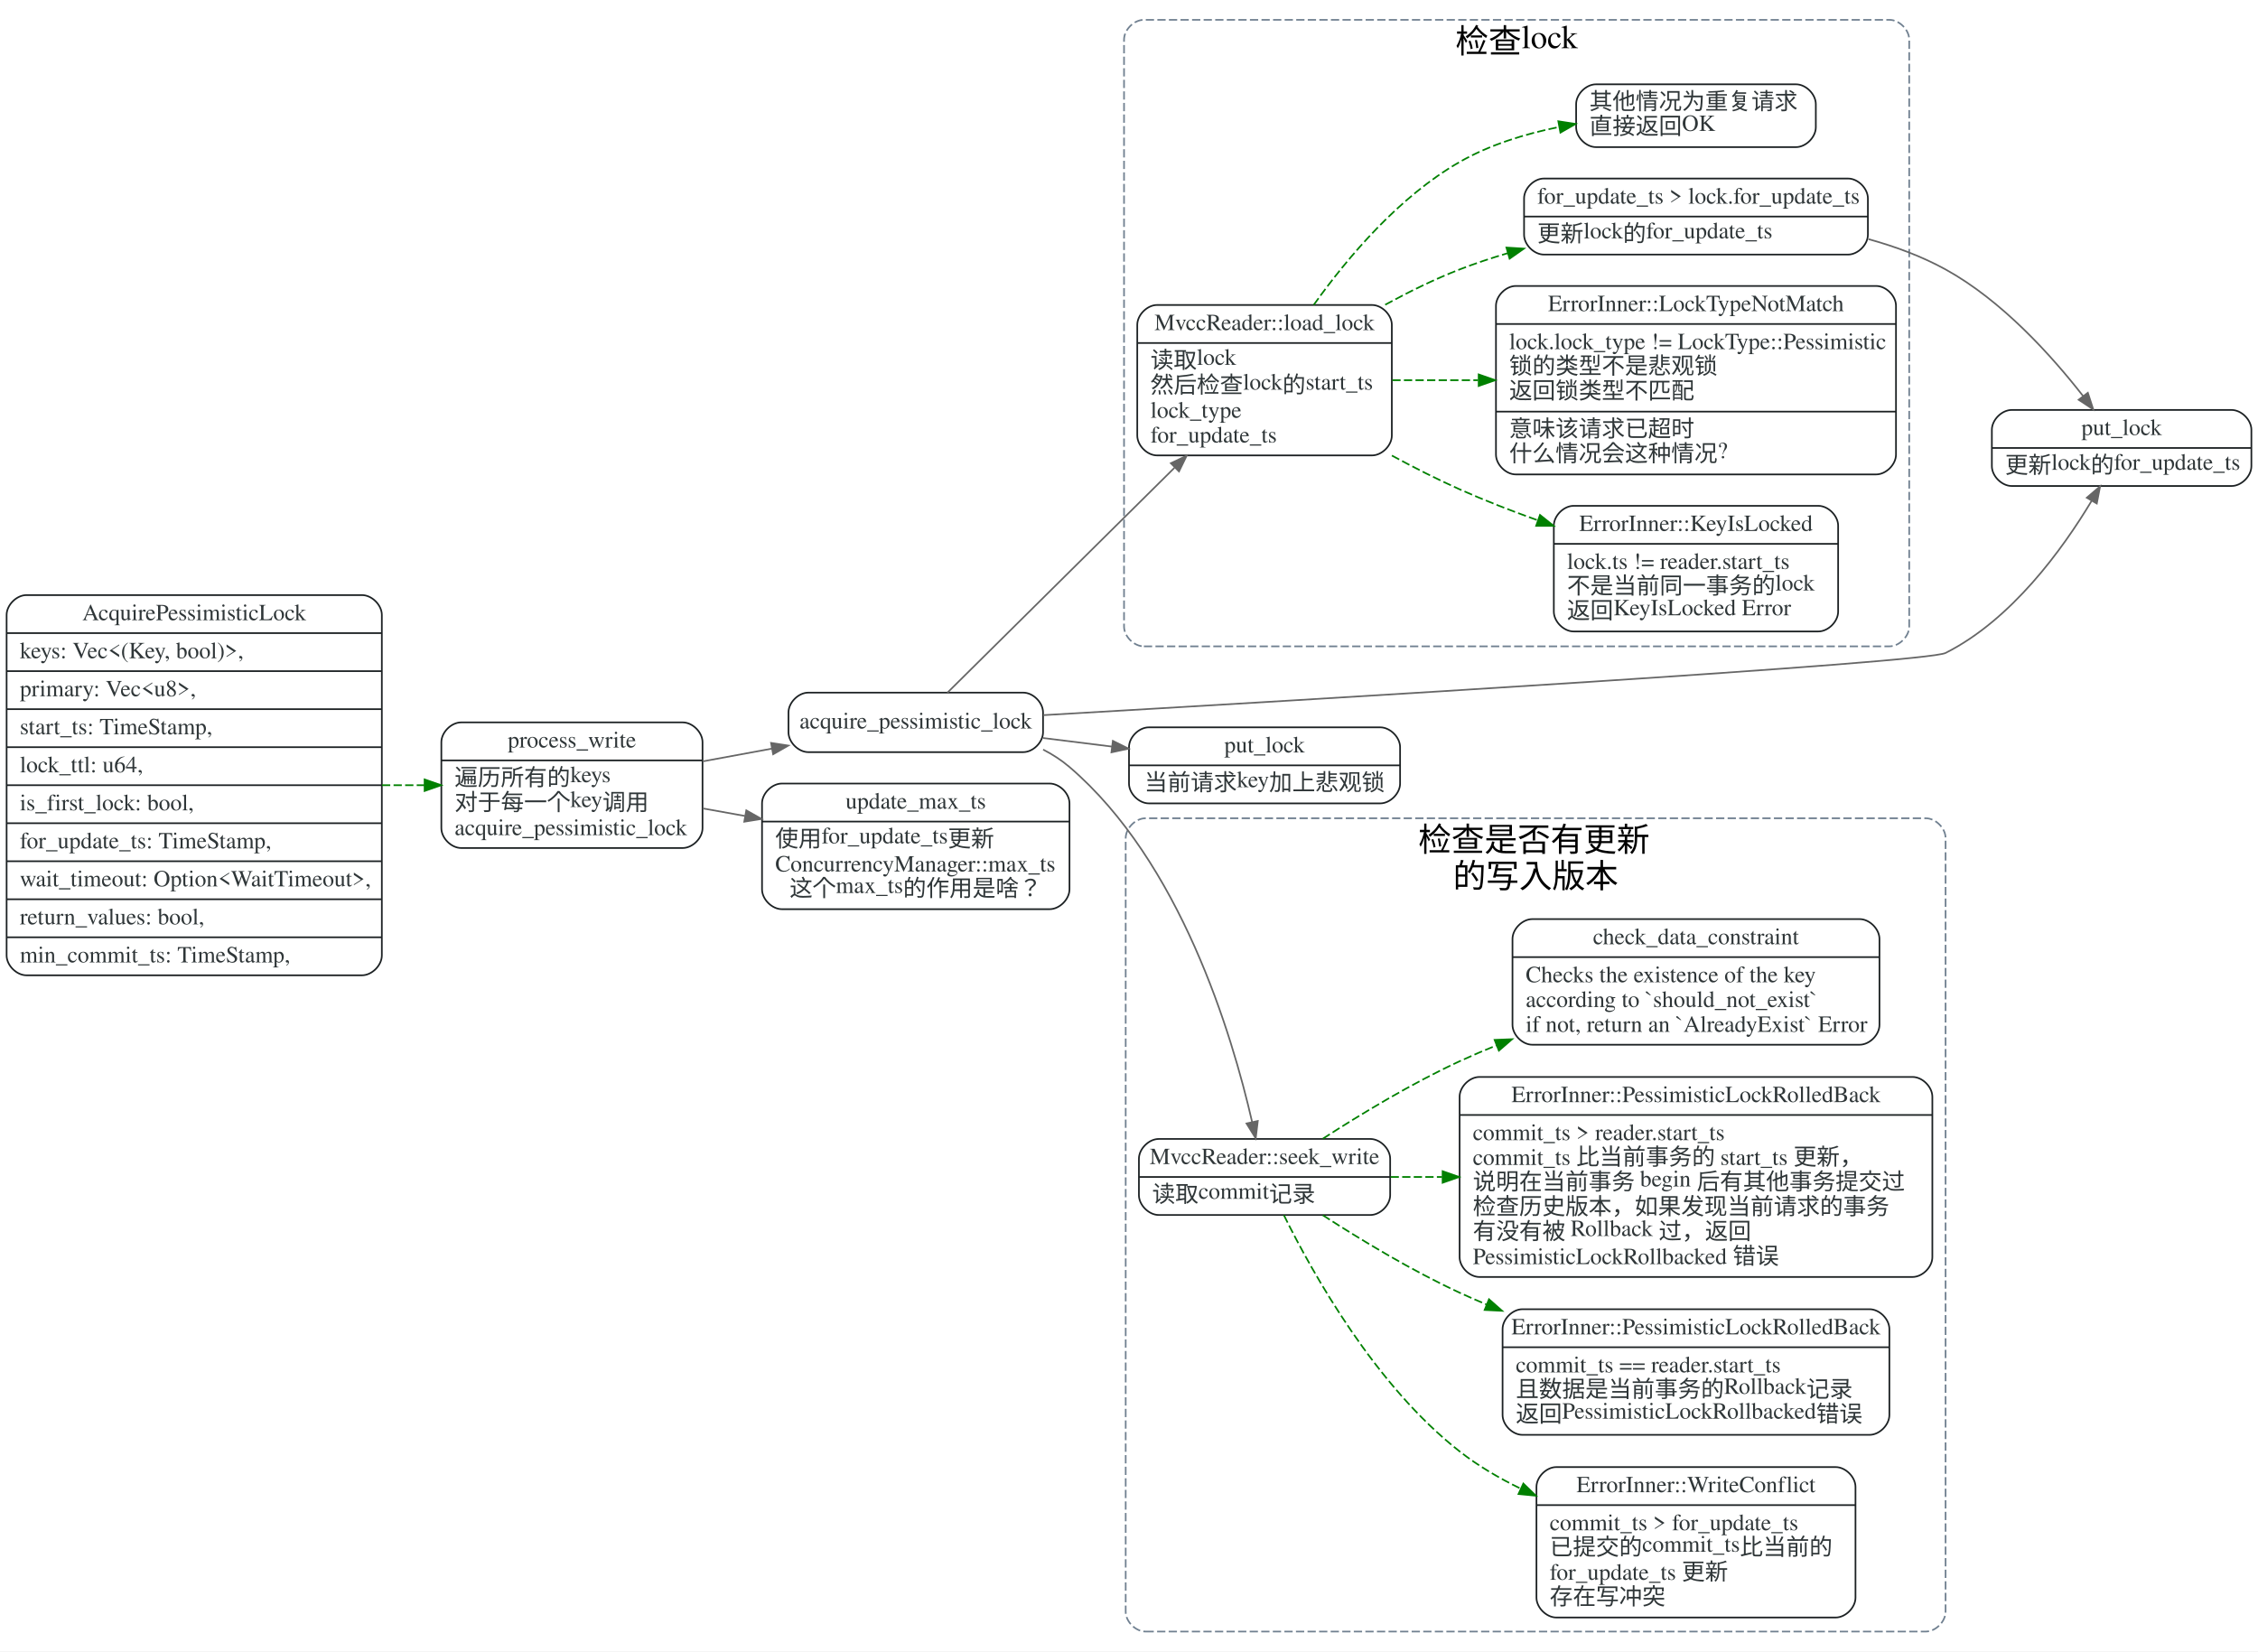
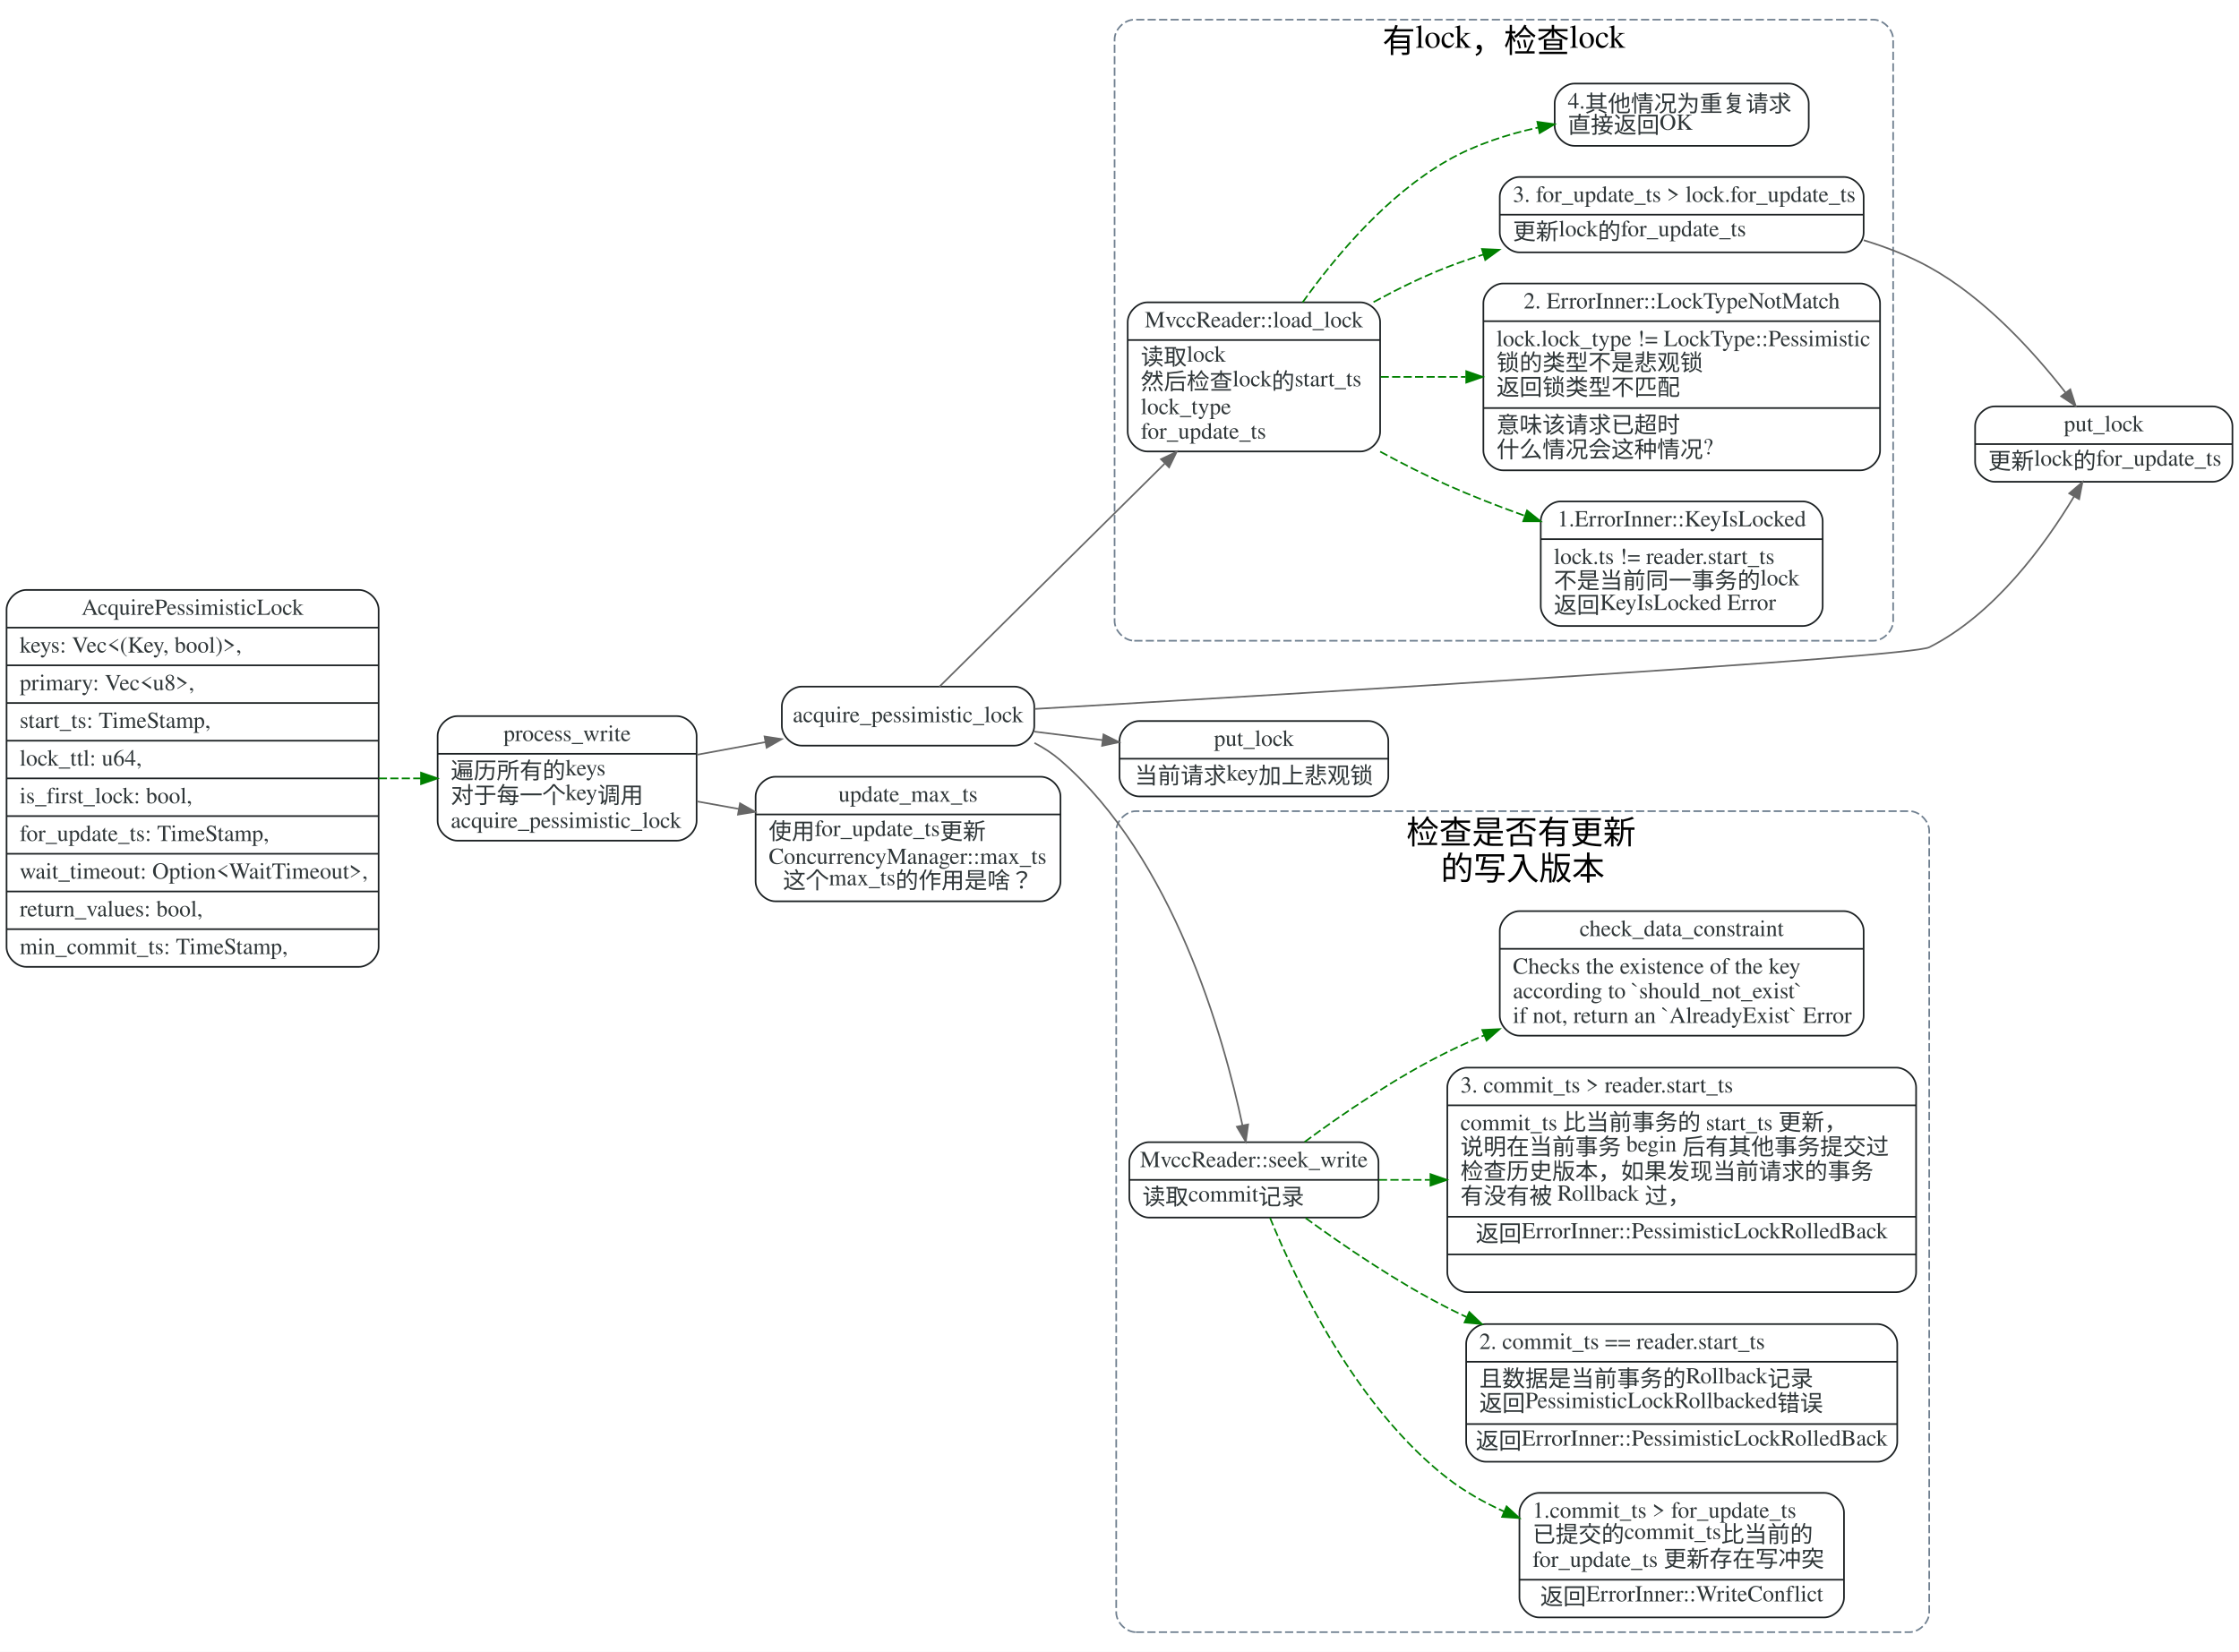
- <svg xmlns="http://www.w3.org/2000/svg" width="1366pt" height="999pt" viewBox="0.00 0.00 1366.00 999.00">
-   <g id="graph0" class="graph" transform="scale(1 1) rotate(0) translate(4 995)">
-     <polygon fill="white" stroke="transparent" points="-4,4 -4,-995 1362,-995 1362,4 -4,4" />
+ <svg xmlns="http://www.w3.org/2000/svg" width="1366pt" height="1008pt" viewBox="0.00 0.00 1366.00 1008.00">
+   <g id="graph0" class="graph" transform="scale(1 1) rotate(0) translate(4 1004)">
+     <polygon fill="white" stroke="transparent" points="-4,4 -4,-1004 1362,-1004 1362,4 -4,4" />
    <g id="clust3" class="cluster">
-       <path fill="none" stroke="slategrey" stroke-dasharray="5,2" d="M688,-604C688,-604 1139,-604 1139,-604 1145,-604 1151,-610 1151,-616 1151,-616 1151,-971 1151,-971 1151,-977 1145,-983 1139,-983 1139,-983 688,-983 688,-983 682,-983 676,-977 676,-971 676,-971 676,-616 676,-616 676,-610 682,-604 688,-604" />
-       <text text-anchor="middle" x="913.5" y="-963" font-family="Times,serif" font-size="20.00">检查lock</text>
+       <path fill="none" stroke="slategrey" stroke-dasharray="5,2" d="M688,-613C688,-613 1139,-613 1139,-613 1145,-613 1151,-619 1151,-625 1151,-625 1151,-980 1151,-980 1151,-986 1145,-992 1139,-992 1139,-992 688,-992 688,-992 682,-992 676,-986 676,-980 676,-980 676,-625 676,-625 676,-619 682,-613 688,-613" />
+       <text text-anchor="middle" x="913.5" y="-972" font-family="Times,serif" font-size="20.00">有lock，检查lock</text>
    </g>
    <g id="clust5" class="cluster">
-       <path fill="none" stroke="slategrey" stroke-dasharray="5,2" d="M689,-8C689,-8 1161,-8 1161,-8 1167,-8 1173,-14 1173,-20 1173,-20 1173,-488 1173,-488 1173,-494 1167,-500 1161,-500 1161,-500 689,-500 689,-500 683,-500 677,-494 677,-488 677,-488 677,-20 677,-20 677,-14 683,-8 689,-8" />
-       <text text-anchor="start" x="854" y="-480" font-family="Times,serif" font-size="20.00">检查是否有更新</text>
-       <text text-anchor="middle" x="925" y="-458" font-family="Times,serif" font-size="20.00"> 的写入版本</text>
+       <path fill="none" stroke="slategrey" stroke-dasharray="5,2" d="M689,-8C689,-8 1161,-8 1161,-8 1167,-8 1173,-14 1173,-20 1173,-20 1173,-497 1173,-497 1173,-503 1167,-509 1161,-509 1161,-509 689,-509 689,-509 683,-509 677,-503 677,-497 677,-497 677,-20 677,-20 677,-14 683,-8 689,-8" />
+       <text text-anchor="start" x="854" y="-489" font-family="Times,serif" font-size="20.00">检查是否有更新</text>
+       <text text-anchor="middle" x="925" y="-467" font-family="Times,serif" font-size="20.00"> 的写入版本</text>
    </g>
    <g id="node1" class="node">
-       <path fill="none" stroke="#1c2123" d="M12,-405C12,-405 215,-405 215,-405 221,-405 227,-411 227,-417 227,-417 227,-623 227,-623 227,-629 221,-635 215,-635 215,-635 12,-635 12,-635 6,-635 0,-629 0,-623 0,-623 0,-417 0,-417 0,-411 6,-405 12,-405" />
-       <text text-anchor="middle" x="113.5" y="-619.8" font-family="Times,serif" font-size="14.00" fill="#2f3638">AcquirePessimisticLock</text>
-       <polyline fill="none" stroke="#1c2123" points="0,-612 227,-612 " />
-       <text text-anchor="start" x="8" y="-596.8" font-family="Times,serif" font-size="14.00" fill="#2f3638">keys: Vec&lt;(Key, bool)&gt;,</text>
-       <polyline fill="none" stroke="#1c2123" points="0,-589 227,-589 " />
-       <text text-anchor="start" x="8" y="-573.8" font-family="Times,serif" font-size="14.00" fill="#2f3638">primary: Vec&lt;u8&gt;,</text>
-       <polyline fill="none" stroke="#1c2123" points="0,-566 227,-566 " />
-       <text text-anchor="start" x="8" y="-550.8" font-family="Times,serif" font-size="14.00" fill="#2f3638">start_ts: TimeStamp,</text>
-       <polyline fill="none" stroke="#1c2123" points="0,-543 227,-543 " />
-       <text text-anchor="start" x="8" y="-527.8" font-family="Times,serif" font-size="14.00" fill="#2f3638">lock_ttl: u64,</text>
-       <polyline fill="none" stroke="#1c2123" points="0,-520 227,-520 " />
-       <text text-anchor="start" x="8" y="-504.8" font-family="Times,serif" font-size="14.00" fill="#2f3638">is_first_lock: bool,</text>
-       <polyline fill="none" stroke="#1c2123" points="0,-497 227,-497 " />
-       <text text-anchor="start" x="8" y="-481.8" font-family="Times,serif" font-size="14.00" fill="#2f3638">for_update_ts: TimeStamp,</text>
-       <polyline fill="none" stroke="#1c2123" points="0,-474 227,-474 " />
-       <text text-anchor="start" x="8" y="-458.8" font-family="Times,serif" font-size="14.00" fill="#2f3638">wait_timeout: Option&lt;WaitTimeout&gt;,</text>
-       <polyline fill="none" stroke="#1c2123" points="0,-451 227,-451 " />
-       <text text-anchor="start" x="8" y="-435.8" font-family="Times,serif" font-size="14.00" fill="#2f3638">return_values: bool,</text>
-       <polyline fill="none" stroke="#1c2123" points="0,-428 227,-428 " />
-       <text text-anchor="start" x="8" y="-412.8" font-family="Times,serif" font-size="14.00" fill="#2f3638">min_commit_ts: TimeStamp,</text>
+       <path fill="none" stroke="#1c2123" d="M12,-414C12,-414 215,-414 215,-414 221,-414 227,-420 227,-426 227,-426 227,-632 227,-632 227,-638 221,-644 215,-644 215,-644 12,-644 12,-644 6,-644 0,-638 0,-632 0,-632 0,-426 0,-426 0,-420 6,-414 12,-414" />
+       <text text-anchor="middle" x="113.5" y="-628.8" font-family="Times,serif" font-size="14.00" fill="#2f3638">AcquirePessimisticLock</text>
+       <polyline fill="none" stroke="#1c2123" points="0,-621 227,-621 " />
+       <text text-anchor="start" x="8" y="-605.8" font-family="Times,serif" font-size="14.00" fill="#2f3638">keys: Vec&lt;(Key, bool)&gt;,</text>
+       <polyline fill="none" stroke="#1c2123" points="0,-598 227,-598 " />
+       <text text-anchor="start" x="8" y="-582.8" font-family="Times,serif" font-size="14.00" fill="#2f3638">primary: Vec&lt;u8&gt;,</text>
+       <polyline fill="none" stroke="#1c2123" points="0,-575 227,-575 " />
+       <text text-anchor="start" x="8" y="-559.8" font-family="Times,serif" font-size="14.00" fill="#2f3638">start_ts: TimeStamp,</text>
+       <polyline fill="none" stroke="#1c2123" points="0,-552 227,-552 " />
+       <text text-anchor="start" x="8" y="-536.8" font-family="Times,serif" font-size="14.00" fill="#2f3638">lock_ttl: u64,</text>
+       <polyline fill="none" stroke="#1c2123" points="0,-529 227,-529 " />
+       <text text-anchor="start" x="8" y="-513.8" font-family="Times,serif" font-size="14.00" fill="#2f3638">is_first_lock: bool,</text>
+       <polyline fill="none" stroke="#1c2123" points="0,-506 227,-506 " />
+       <text text-anchor="start" x="8" y="-490.8" font-family="Times,serif" font-size="14.00" fill="#2f3638">for_update_ts: TimeStamp,</text>
+       <polyline fill="none" stroke="#1c2123" points="0,-483 227,-483 " />
+       <text text-anchor="start" x="8" y="-467.8" font-family="Times,serif" font-size="14.00" fill="#2f3638">wait_timeout: Option&lt;WaitTimeout&gt;,</text>
+       <polyline fill="none" stroke="#1c2123" points="0,-460 227,-460 " />
+       <text text-anchor="start" x="8" y="-444.8" font-family="Times,serif" font-size="14.00" fill="#2f3638">return_values: bool,</text>
+       <polyline fill="none" stroke="#1c2123" points="0,-437 227,-437 " />
+       <text text-anchor="start" x="8" y="-421.8" font-family="Times,serif" font-size="14.00" fill="#2f3638">min_commit_ts: TimeStamp,</text>
    </g>
    <g id="node2" class="node">
-       <path fill="none" stroke="#1c2123" d="M275,-482C275,-482 409,-482 409,-482 415,-482 421,-488 421,-494 421,-494 421,-546 421,-546 421,-552 415,-558 409,-558 409,-558 275,-558 275,-558 269,-558 263,-552 263,-546 263,-546 263,-494 263,-494 263,-488 269,-482 275,-482" />
-       <text text-anchor="middle" x="342" y="-542.8" font-family="Times,serif" font-size="14.00" fill="#2f3638">process_write</text>
-       <polyline fill="none" stroke="#1c2123" points="263,-535 421,-535 " />
-       <text text-anchor="start" x="271" y="-519.8" font-family="Times,serif" font-size="14.00" fill="#2f3638">遍历所有的keys</text>
-       <text text-anchor="start" x="271" y="-504.8" font-family="Times,serif" font-size="14.00" fill="#2f3638"> 对于每一个key调用</text>
-       <text text-anchor="start" x="271" y="-489.8" font-family="Times,serif" font-size="14.00" fill="#2f3638"> acquire_pessimistic_lock</text>
+       <path fill="none" stroke="#1c2123" d="M275,-491C275,-491 409,-491 409,-491 415,-491 421,-497 421,-503 421,-503 421,-555 421,-555 421,-561 415,-567 409,-567 409,-567 275,-567 275,-567 269,-567 263,-561 263,-555 263,-555 263,-503 263,-503 263,-497 269,-491 275,-491" />
+       <text text-anchor="middle" x="342" y="-551.8" font-family="Times,serif" font-size="14.00" fill="#2f3638">process_write</text>
+       <polyline fill="none" stroke="#1c2123" points="263,-544 421,-544 " />
+       <text text-anchor="start" x="271" y="-528.8" font-family="Times,serif" font-size="14.00" fill="#2f3638">遍历所有的keys</text>
+       <text text-anchor="start" x="271" y="-513.8" font-family="Times,serif" font-size="14.00" fill="#2f3638"> 对于每一个key调用</text>
+       <text text-anchor="start" x="271" y="-498.8" font-family="Times,serif" font-size="14.00" fill="#2f3638"> acquire_pessimistic_lock</text>
    </g>
    <g id="edge1" class="edge">
-       <path fill="none" stroke="green" stroke-dasharray="5,2" d="M227.09,-520C235.69,-520 244.3,-520 252.71,-520" />
-       <polygon fill="green" stroke="green" points="252.87,-523.5 262.87,-520 252.87,-516.5 252.87,-523.5" />
+       <path fill="none" stroke="green" stroke-dasharray="5,2" d="M227.09,-529C235.69,-529 244.3,-529 252.71,-529" />
+       <polygon fill="green" stroke="green" points="252.87,-532.5 262.87,-529 252.87,-525.5 252.87,-532.5" />
    </g>
    <g id="node3" class="node">
-       <path fill="none" stroke="#1c2123" d="M615,-576C615,-576 485,-576 485,-576 479,-576 473,-570 473,-564 473,-564 473,-552 473,-552 473,-546 479,-540 485,-540 485,-540 615,-540 615,-540 621,-540 627,-546 627,-552 627,-552 627,-564 627,-564 627,-570 621,-576 615,-576" />
-       <text text-anchor="middle" x="550" y="-554.3" font-family="Times,serif" font-size="14.00" fill="#2f3638">acquire_pessimistic_lock</text>
+       <path fill="none" stroke="#1c2123" d="M615,-585C615,-585 485,-585 485,-585 479,-585 473,-579 473,-573 473,-573 473,-561 473,-561 473,-555 479,-549 485,-549 485,-549 615,-549 615,-549 621,-549 627,-555 627,-561 627,-561 627,-573 627,-573 627,-579 621,-585 615,-585" />
+       <text text-anchor="middle" x="550" y="-563.3" font-family="Times,serif" font-size="14.00" fill="#2f3638">acquire_pessimistic_lock</text>
    </g>
    <g id="edge2" class="edge">
-       <path fill="none" stroke="#666666" d="M421.17,-534.42C434.82,-536.94 449.09,-539.57 462.93,-542.12" />
-       <polygon fill="#666666" stroke="#666666" points="462.45,-545.59 472.92,-543.97 463.72,-538.71 462.45,-545.59" />
+       <path fill="none" stroke="#666666" d="M421.17,-543.42C434.82,-545.94 449.09,-548.57 462.93,-551.12" />
+       <polygon fill="#666666" stroke="#666666" points="462.45,-554.59 472.92,-552.97 463.72,-547.71 462.45,-554.59" />
    </g>
    <g id="node4" class="node">
-       <path fill="none" stroke="#1c2123" d="M469,-445C469,-445 631,-445 631,-445 637,-445 643,-451 643,-457 643,-457 643,-509 643,-509 643,-515 637,-521 631,-521 631,-521 469,-521 469,-521 463,-521 457,-515 457,-509 457,-509 457,-457 457,-457 457,-451 463,-445 469,-445" />
-       <text text-anchor="middle" x="550" y="-505.8" font-family="Times,serif" font-size="14.00" fill="#2f3638">update_max_ts</text>
-       <polyline fill="none" stroke="#1c2123" points="457,-498 643,-498 " />
-       <text text-anchor="start" x="465" y="-482.8" font-family="Times,serif" font-size="14.00" fill="#2f3638">使用for_update_ts更新</text>
-       <text text-anchor="start" x="465" y="-467.8" font-family="Times,serif" font-size="14.00" fill="#2f3638"> ConcurrencyManager::max_ts</text>
-       <text text-anchor="middle" x="550" y="-452.8" font-family="Times,serif" font-size="14.00" fill="#2f3638"> 这个max_ts的作用是啥？</text>
+       <path fill="none" stroke="#1c2123" d="M469,-454C469,-454 631,-454 631,-454 637,-454 643,-460 643,-466 643,-466 643,-518 643,-518 643,-524 637,-530 631,-530 631,-530 469,-530 469,-530 463,-530 457,-524 457,-518 457,-518 457,-466 457,-466 457,-460 463,-454 469,-454" />
+       <text text-anchor="middle" x="550" y="-514.8" font-family="Times,serif" font-size="14.00" fill="#2f3638">update_max_ts</text>
+       <polyline fill="none" stroke="#1c2123" points="457,-507 643,-507 " />
+       <text text-anchor="start" x="465" y="-491.8" font-family="Times,serif" font-size="14.00" fill="#2f3638">使用for_update_ts更新</text>
+       <text text-anchor="start" x="465" y="-476.8" font-family="Times,serif" font-size="14.00" fill="#2f3638"> ConcurrencyManager::max_ts</text>
+       <text text-anchor="middle" x="550" y="-461.8" font-family="Times,serif" font-size="14.00" fill="#2f3638"> 这个max_ts的作用是啥？</text>
    </g>
    <g id="edge3" class="edge">
-       <path fill="none" stroke="#666666" d="M421.17,-505.96C429.52,-504.46 438.09,-502.92 446.66,-501.38" />
-       <polygon fill="#666666" stroke="#666666" points="447.48,-504.79 456.71,-499.58 446.24,-497.9 447.48,-504.79" />
+       <path fill="none" stroke="#666666" d="M421.17,-514.96C429.52,-513.46 438.09,-511.92 446.66,-510.38" />
+       <polygon fill="#666666" stroke="#666666" points="447.48,-513.79 456.71,-508.58 446.24,-506.9 447.48,-513.79" />
    </g>
    <g id="node5" class="node">
-       <path fill="none" stroke="#1c2123" d="M696,-719.5C696,-719.5 826,-719.5 826,-719.5 832,-719.5 838,-725.5 838,-731.5 838,-731.5 838,-798.5 838,-798.5 838,-804.5 832,-810.5 826,-810.5 826,-810.5 696,-810.5 696,-810.5 690,-810.5 684,-804.5 684,-798.5 684,-798.5 684,-731.5 684,-731.5 684,-725.5 690,-719.5 696,-719.5" />
-       <text text-anchor="middle" x="761" y="-795.3" font-family="Times,serif" font-size="14.00" fill="#2f3638">MvccReader::load_lock</text>
-       <polyline fill="none" stroke="#1c2123" points="684,-787.5 838,-787.5 " />
-       <text text-anchor="start" x="692" y="-772.3" font-family="Times,serif" font-size="14.00" fill="#2f3638">读取lock</text>
-       <text text-anchor="start" x="692" y="-757.3" font-family="Times,serif" font-size="14.00" fill="#2f3638"> 然后检查lock的start_ts</text>
-       <text text-anchor="start" x="692" y="-742.3" font-family="Times,serif" font-size="14.00" fill="#2f3638"> lock_type</text>
-       <text text-anchor="start" x="692" y="-727.3" font-family="Times,serif" font-size="14.00" fill="#2f3638"> for_update_ts</text>
+       <path fill="none" stroke="#1c2123" d="M696,-728.5C696,-728.5 826,-728.5 826,-728.5 832,-728.5 838,-734.5 838,-740.5 838,-740.5 838,-807.5 838,-807.5 838,-813.5 832,-819.5 826,-819.5 826,-819.5 696,-819.5 696,-819.5 690,-819.5 684,-813.5 684,-807.5 684,-807.5 684,-740.5 684,-740.5 684,-734.5 690,-728.5 696,-728.5" />
+       <text text-anchor="middle" x="761" y="-804.3" font-family="Times,serif" font-size="14.00" fill="#2f3638">MvccReader::load_lock</text>
+       <polyline fill="none" stroke="#1c2123" points="684,-796.5 838,-796.5 " />
+       <text text-anchor="start" x="692" y="-781.3" font-family="Times,serif" font-size="14.00" fill="#2f3638">读取lock</text>
+       <text text-anchor="start" x="692" y="-766.3" font-family="Times,serif" font-size="14.00" fill="#2f3638"> 然后检查lock的start_ts</text>
+       <text text-anchor="start" x="692" y="-751.3" font-family="Times,serif" font-size="14.00" fill="#2f3638"> lock_type</text>
+       <text text-anchor="start" x="692" y="-736.3" font-family="Times,serif" font-size="14.00" fill="#2f3638"> for_update_ts</text>
    </g>
    <g id="edge4" class="edge">
-       <path fill="none" stroke="#666666" d="M569.18,-576.01C599.47,-606.01 661.4,-667.34 706.51,-712.02" />
-       <polygon fill="#666666" stroke="#666666" points="704.31,-714.77 713.88,-719.32 709.24,-709.8 704.31,-714.77" />
+       <path fill="none" stroke="#666666" d="M569.18,-585.01C599.47,-615.01 661.4,-676.34 706.51,-721.02" />
+       <polygon fill="#666666" stroke="#666666" points="704.31,-723.77 713.88,-728.32 709.24,-718.8 704.31,-723.77" />
    </g>
    <g id="node6" class="node">
-       <path fill="none" stroke="#1c2123" d="M1213,-701C1213,-701 1346,-701 1346,-701 1352,-701 1358,-707 1358,-713 1358,-713 1358,-735 1358,-735 1358,-741 1352,-747 1346,-747 1346,-747 1213,-747 1213,-747 1207,-747 1201,-741 1201,-735 1201,-735 1201,-713 1201,-713 1201,-707 1207,-701 1213,-701" />
-       <text text-anchor="middle" x="1279.5" y="-731.8" font-family="Times,serif" font-size="14.00" fill="#2f3638">put_lock</text>
-       <polyline fill="none" stroke="#1c2123" points="1201,-724 1358,-724 " />
-       <text text-anchor="start" x="1209" y="-708.8" font-family="Times,serif" font-size="14.00" fill="#2f3638">更新lock的for_update_ts</text>
+       <path fill="none" stroke="#1c2123" d="M1213,-710C1213,-710 1346,-710 1346,-710 1352,-710 1358,-716 1358,-722 1358,-722 1358,-744 1358,-744 1358,-750 1352,-756 1346,-756 1346,-756 1213,-756 1213,-756 1207,-756 1201,-750 1201,-744 1201,-744 1201,-722 1201,-722 1201,-716 1207,-710 1213,-710" />
+       <text text-anchor="middle" x="1279.5" y="-740.8" font-family="Times,serif" font-size="14.00" fill="#2f3638">put_lock</text>
+       <polyline fill="none" stroke="#1c2123" points="1201,-733 1358,-733 " />
+       <text text-anchor="start" x="1209" y="-717.8" font-family="Times,serif" font-size="14.00" fill="#2f3638">更新lock的for_update_ts</text>
    </g>
    <g id="edge5" class="edge">
-       <path fill="none" stroke="#666666" d="M627.06,-562.37C790.4,-571.84 1160.96,-593.93 1173,-600 1212.81,-620.05 1243.6,-662.45 1261.38,-692.05" />
-       <polygon fill="#666666" stroke="#666666" points="1258.42,-693.92 1266.48,-700.79 1264.47,-690.39 1258.42,-693.92" />
+       <path fill="none" stroke="#666666" d="M627.06,-571.37C790.4,-580.84 1160.96,-602.93 1173,-609 1212.81,-629.05 1243.6,-671.45 1261.38,-701.05" />
+       <polygon fill="#666666" stroke="#666666" points="1258.42,-702.92 1266.48,-709.79 1264.47,-699.39 1258.42,-702.92" />
    </g>
    <g id="node7" class="node">
-       <path fill="none" stroke="#1c2123" d="M691,-509C691,-509 831,-509 831,-509 837,-509 843,-515 843,-521 843,-521 843,-543 843,-543 843,-549 837,-555 831,-555 831,-555 691,-555 691,-555 685,-555 679,-549 679,-543 679,-543 679,-521 679,-521 679,-515 685,-509 691,-509" />
-       <text text-anchor="middle" x="761" y="-539.8" font-family="Times,serif" font-size="14.00" fill="#2f3638">put_lock</text>
-       <polyline fill="none" stroke="#1c2123" points="679,-532 843,-532 " />
-       <text text-anchor="middle" x="761" y="-516.8" font-family="Times,serif" font-size="14.00" fill="#2f3638">当前请求key加上悲观锁</text>
+       <path fill="none" stroke="#1c2123" d="M691,-518C691,-518 831,-518 831,-518 837,-518 843,-524 843,-530 843,-530 843,-552 843,-552 843,-558 837,-564 831,-564 831,-564 691,-564 691,-564 685,-564 679,-558 679,-552 679,-552 679,-530 679,-530 679,-524 685,-518 691,-518" />
+       <text text-anchor="middle" x="761" y="-548.8" font-family="Times,serif" font-size="14.00" fill="#2f3638">put_lock</text>
+       <polyline fill="none" stroke="#1c2123" points="679,-541 843,-541 " />
+       <text text-anchor="middle" x="761" y="-525.8" font-family="Times,serif" font-size="14.00" fill="#2f3638">当前请求key加上悲观锁</text>
    </g>
    <g id="edge6" class="edge">
-       <path fill="none" stroke="#666666" d="M627.05,-548.54C640.57,-546.86 654.78,-545.09 668.68,-543.36" />
-       <polygon fill="#666666" stroke="#666666" points="669.24,-546.82 678.73,-542.11 668.37,-539.87 669.24,-546.82" />
+       <path fill="none" stroke="#666666" d="M627.05,-557.54C640.57,-555.86 654.78,-554.09 668.68,-552.36" />
+       <polygon fill="#666666" stroke="#666666" points="669.24,-555.82 678.73,-551.11 668.37,-548.87 669.24,-555.82" />
    </g>
    <g id="node8" class="node">
-       <path fill="none" stroke="#1c2123" d="M697,-260C697,-260 825,-260 825,-260 831,-260 837,-266 837,-272 837,-272 837,-294 837,-294 837,-300 831,-306 825,-306 825,-306 697,-306 697,-306 691,-306 685,-300 685,-294 685,-294 685,-272 685,-272 685,-266 691,-260 697,-260" />
-       <text text-anchor="middle" x="761" y="-290.8" font-family="Times,serif" font-size="14.00" fill="#2f3638">MvccReader::seek_write</text>
-       <polyline fill="none" stroke="#1c2123" points="685,-283 837,-283 " />
-       <text text-anchor="start" x="693" y="-267.8" font-family="Times,serif" font-size="14.00" fill="#2f3638">读取commit记录</text>
+       <path fill="none" stroke="#1c2123" d="M697,-261C697,-261 825,-261 825,-261 831,-261 837,-267 837,-273 837,-273 837,-295 837,-295 837,-301 831,-307 825,-307 825,-307 697,-307 697,-307 691,-307 685,-301 685,-295 685,-295 685,-273 685,-273 685,-267 691,-261 697,-261" />
+       <text text-anchor="middle" x="761" y="-291.8" font-family="Times,serif" font-size="14.00" fill="#2f3638">MvccReader::seek_write</text>
+       <polyline fill="none" stroke="#1c2123" points="685,-284 837,-284 " />
+       <text text-anchor="start" x="693" y="-268.8" font-family="Times,serif" font-size="14.00" fill="#2f3638">读取commit记录</text>
    </g>
    <g id="edge7" class="edge">
-       <path fill="none" stroke="#666666" d="M627.06,-541.55C632.79,-538.6 638.19,-535.11 643,-531 709.98,-473.7 741.27,-369.55 753.47,-316.3" />
-       <polygon fill="#666666" stroke="#666666" points="756.92,-316.88 755.66,-306.36 750.09,-315.37 756.92,-316.88" />
+       <path fill="none" stroke="#666666" d="M627.12,-550.62C632.83,-547.65 638.22,-544.14 643,-540 711.88,-480.34 742.49,-371.76 754.04,-317.18" />
+       <polygon fill="#666666" stroke="#666666" points="757.48,-317.83 756.04,-307.33 750.62,-316.44 757.48,-317.83" />
    </g>
    <g id="node9" class="node">
-       <path fill="none" stroke="#1c2123" d="M948,-613C948,-613 1096,-613 1096,-613 1102,-613 1108,-619 1108,-625 1108,-625 1108,-677 1108,-677 1108,-683 1102,-689 1096,-689 1096,-689 948,-689 948,-689 942,-689 936,-683 936,-677 936,-677 936,-625 936,-625 936,-619 942,-613 948,-613" />
-       <text text-anchor="middle" x="1022" y="-673.8" font-family="Times,serif" font-size="14.00" fill="#2f3638">ErrorInner::KeyIsLocked</text>
-       <polyline fill="none" stroke="#1c2123" points="936,-666 1108,-666 " />
-       <text text-anchor="start" x="944" y="-650.8" font-family="Times,serif" font-size="14.00" fill="#2f3638">lock.ts != reader.start_ts</text>
-       <text text-anchor="start" x="944" y="-635.8" font-family="Times,serif" font-size="14.00" fill="#2f3638"> 不是当前同一事务的lock</text>
-       <text text-anchor="start" x="944" y="-620.8" font-family="Times,serif" font-size="14.00" fill="#2f3638"> 返回KeyIsLocked Error</text>
+       <path fill="none" stroke="#1c2123" d="M948,-622C948,-622 1096,-622 1096,-622 1102,-622 1108,-628 1108,-634 1108,-634 1108,-686 1108,-686 1108,-692 1102,-698 1096,-698 1096,-698 948,-698 948,-698 942,-698 936,-692 936,-686 936,-686 936,-634 936,-634 936,-628 942,-622 948,-622" />
+       <text text-anchor="middle" x="1022" y="-682.8" font-family="Times,serif" font-size="14.00" fill="#2f3638">1.ErrorInner::KeyIsLocked</text>
+       <polyline fill="none" stroke="#1c2123" points="936,-675 1108,-675 " />
+       <text text-anchor="start" x="944" y="-659.8" font-family="Times,serif" font-size="14.00" fill="#2f3638">lock.ts != reader.start_ts</text>
+       <text text-anchor="start" x="944" y="-644.8" font-family="Times,serif" font-size="14.00" fill="#2f3638"> 不是当前同一事务的lock</text>
+       <text text-anchor="start" x="944" y="-629.8" font-family="Times,serif" font-size="14.00" fill="#2f3638"> 返回KeyIsLocked Error</text>
    </g>
    <g id="edge8" class="edge">
-       <path fill="none" stroke="green" stroke-dasharray="5,2" d="M838.04,-719.41C851.46,-712.14 865.48,-705.04 879,-699 893.96,-692.32 910.14,-686.03 926.05,-680.33" />
-       <polygon fill="green" stroke="green" points="927.63,-683.49 935.9,-676.87 925.31,-676.88 927.63,-683.49" />
+       <path fill="none" stroke="green" stroke-dasharray="5,2" d="M838.04,-728.41C851.46,-721.14 865.48,-714.04 879,-708 893.96,-701.32 910.14,-695.03 926.05,-689.33" />
+       <polygon fill="green" stroke="green" points="927.63,-692.49 935.9,-685.87 925.31,-685.88 927.63,-692.49" />
    </g>
    <g id="node10" class="node">
-       <path fill="none" stroke="#1c2123" d="M913,-708C913,-708 1131,-708 1131,-708 1137,-708 1143,-714 1143,-720 1143,-720 1143,-810 1143,-810 1143,-816 1137,-822 1131,-822 1131,-822 913,-822 913,-822 907,-822 901,-816 901,-810 901,-810 901,-720 901,-720 901,-714 907,-708 913,-708" />
-       <text text-anchor="middle" x="1022" y="-806.8" font-family="Times,serif" font-size="14.00" fill="#2f3638">ErrorInner::LockTypeNotMatch</text>
-       <polyline fill="none" stroke="#1c2123" points="901,-799 1143,-799 " />
-       <text text-anchor="start" x="909" y="-783.8" font-family="Times,serif" font-size="14.00" fill="#2f3638">lock.lock_type != LockType::Pessimistic</text>
-       <text text-anchor="start" x="909" y="-768.8" font-family="Times,serif" font-size="14.00" fill="#2f3638"> 锁的类型不是悲观锁</text>
-       <text text-anchor="start" x="909" y="-753.8" font-family="Times,serif" font-size="14.00" fill="#2f3638"> 返回锁类型不匹配</text>
-       <polyline fill="none" stroke="#1c2123" points="901,-746 1143,-746 " />
-       <text text-anchor="start" x="909" y="-730.8" font-family="Times,serif" font-size="14.00" fill="#2f3638">意味该请求已超时</text>
-       <text text-anchor="start" x="909" y="-715.8" font-family="Times,serif" font-size="14.00" fill="#2f3638"> 什么情况会这种情况?</text>
+       <path fill="none" stroke="#1c2123" d="M913,-717C913,-717 1131,-717 1131,-717 1137,-717 1143,-723 1143,-729 1143,-729 1143,-819 1143,-819 1143,-825 1137,-831 1131,-831 1131,-831 913,-831 913,-831 907,-831 901,-825 901,-819 901,-819 901,-729 901,-729 901,-723 907,-717 913,-717" />
+       <text text-anchor="middle" x="1022" y="-815.8" font-family="Times,serif" font-size="14.00" fill="#2f3638">2. ErrorInner::LockTypeNotMatch</text>
+       <polyline fill="none" stroke="#1c2123" points="901,-808 1143,-808 " />
+       <text text-anchor="start" x="909" y="-792.8" font-family="Times,serif" font-size="14.00" fill="#2f3638">lock.lock_type != LockType::Pessimistic</text>
+       <text text-anchor="start" x="909" y="-777.8" font-family="Times,serif" font-size="14.00" fill="#2f3638"> 锁的类型不是悲观锁</text>
+       <text text-anchor="start" x="909" y="-762.8" font-family="Times,serif" font-size="14.00" fill="#2f3638"> 返回锁类型不匹配</text>
+       <polyline fill="none" stroke="#1c2123" points="901,-755 1143,-755 " />
+       <text text-anchor="start" x="909" y="-739.8" font-family="Times,serif" font-size="14.00" fill="#2f3638">意味该请求已超时</text>
+       <text text-anchor="start" x="909" y="-724.8" font-family="Times,serif" font-size="14.00" fill="#2f3638"> 什么情况会这种情况?</text>
    </g>
    <g id="edge9" class="edge">
-       <path fill="none" stroke="green" stroke-dasharray="5,2" d="M838.31,-765C854.65,-765 872.36,-765 890.1,-765" />
-       <polygon fill="green" stroke="green" points="890.54,-768.5 900.54,-765 890.54,-761.5 890.54,-768.5" />
+       <path fill="none" stroke="green" stroke-dasharray="5,2" d="M838.31,-774C854.65,-774 872.36,-774 890.1,-774" />
+       <polygon fill="green" stroke="green" points="890.54,-777.5 900.54,-774 890.54,-770.5 890.54,-777.5" />
    </g>
    <g id="node11" class="node">
-       <path fill="none" stroke="#1c2123" d="M930,-841C930,-841 1114,-841 1114,-841 1120,-841 1126,-847 1126,-853 1126,-853 1126,-875 1126,-875 1126,-881 1120,-887 1114,-887 1114,-887 930,-887 930,-887 924,-887 918,-881 918,-875 918,-875 918,-853 918,-853 918,-847 924,-841 930,-841" />
-       <text text-anchor="start" x="926" y="-871.8" font-family="Times,serif" font-size="14.00" fill="#2f3638">for_update_ts &gt; lock.for_update_ts</text>
-       <polyline fill="none" stroke="#1c2123" points="918,-864 1126,-864 " />
-       <text text-anchor="start" x="926" y="-848.8" font-family="Times,serif" font-size="14.00" fill="#2f3638">更新lock的for_update_ts</text>
+       <path fill="none" stroke="#1c2123" d="M923,-850C923,-850 1121,-850 1121,-850 1127,-850 1133,-856 1133,-862 1133,-862 1133,-884 1133,-884 1133,-890 1127,-896 1121,-896 1121,-896 923,-896 923,-896 917,-896 911,-890 911,-884 911,-884 911,-862 911,-862 911,-856 917,-850 923,-850" />
+       <text text-anchor="start" x="919" y="-880.8" font-family="Times,serif" font-size="14.00" fill="#2f3638">3. for_update_ts &gt; lock.for_update_ts</text>
+       <polyline fill="none" stroke="#1c2123" points="911,-873 1133,-873 " />
+       <text text-anchor="start" x="919" y="-857.8" font-family="Times,serif" font-size="14.00" fill="#2f3638">更新lock的for_update_ts</text>
    </g>
    <g id="edge10" class="edge">
-       <path fill="none" stroke="green" stroke-dasharray="5,2" d="M833.99,-810.65C848.51,-818.58 863.95,-826.15 879,-832 888.37,-835.64 898.26,-838.93 908.28,-841.88" />
-       <polygon fill="green" stroke="green" points="907.33,-845.25 917.91,-844.6 909.24,-838.51 907.33,-845.25" />
+       <path fill="none" stroke="green" stroke-dasharray="5,2" d="M833.99,-819.65C848.51,-827.58 863.95,-835.15 879,-841 886.12,-843.77 893.54,-846.33 901.09,-848.69" />
+       <polygon fill="green" stroke="green" points="900.12,-852.06 910.71,-851.58 902.14,-845.35 900.12,-852.06" />
    </g>
    <g id="node12" class="node">
-       <path fill="none" stroke="#1c2123" d="M961.5,-906C961.5,-906 1082.5,-906 1082.5,-906 1088.5,-906 1094.5,-912 1094.5,-918 1094.5,-918 1094.5,-932 1094.5,-932 1094.5,-938 1088.5,-944 1082.5,-944 1082.5,-944 961.5,-944 961.5,-944 955.5,-944 949.5,-938 949.5,-932 949.5,-932 949.5,-918 949.5,-918 949.5,-912 955.5,-906 961.5,-906" />
-       <text text-anchor="start" x="957.5" y="-928.8" font-family="Times,serif" font-size="14.00" fill="#2f3638">其他情况为重复请求</text>
-       <text text-anchor="start" x="957.5" y="-913.8" font-family="Times,serif" font-size="14.00" fill="#2f3638"> 直接返回OK</text>
+       <path fill="none" stroke="#1c2123" d="M956.5,-915C956.5,-915 1087.5,-915 1087.5,-915 1093.5,-915 1099.5,-921 1099.5,-927 1099.5,-927 1099.5,-941 1099.5,-941 1099.5,-947 1093.5,-953 1087.5,-953 1087.5,-953 956.5,-953 956.5,-953 950.5,-953 944.5,-947 944.5,-941 944.5,-941 944.5,-927 944.5,-927 944.5,-921 950.5,-915 956.5,-915" />
+       <text text-anchor="start" x="952.5" y="-937.8" font-family="Times,serif" font-size="14.00" fill="#2f3638">4.其他情况为重复请求</text>
+       <text text-anchor="start" x="952.5" y="-922.8" font-family="Times,serif" font-size="14.00" fill="#2f3638"> 直接返回OK</text>
    </g>
    <g id="edge11" class="edge">
-       <path fill="none" stroke="green" stroke-dasharray="5,2" d="M790.74,-810.53C811.65,-839.81 842.59,-876.15 879,-897 897.18,-907.41 918.57,-914.01 939.16,-918.18" />
-       <polygon fill="green" stroke="green" points="938.72,-921.65 949.19,-920.03 939.99,-914.77 938.72,-921.65" />
+       <path fill="none" stroke="green" stroke-dasharray="5,2" d="M790.74,-819.53C811.65,-848.81 842.59,-885.15 879,-906 895.8,-915.62 915.36,-921.99 934.49,-926.19" />
+       <polygon fill="green" stroke="green" points="933.94,-929.65 944.43,-928.19 935.32,-922.79 933.94,-929.65" />
    </g>
    <g id="node13" class="node">
-       <path fill="none" stroke="#1c2123" d="M937.5,-16.5C937.5,-16.5 1106.5,-16.5 1106.5,-16.5 1112.5,-16.5 1118.5,-22.5 1118.5,-28.5 1118.5,-28.5 1118.5,-95.5 1118.5,-95.5 1118.5,-101.5 1112.5,-107.5 1106.5,-107.5 1106.5,-107.5 937.5,-107.5 937.5,-107.5 931.5,-107.5 925.5,-101.5 925.5,-95.5 925.5,-95.5 925.5,-28.5 925.5,-28.5 925.5,-22.5 931.5,-16.5 937.5,-16.5" />
-       <text text-anchor="middle" x="1022" y="-92.3" font-family="Times,serif" font-size="14.00" fill="#2f3638">ErrorInner::WriteConflict</text>
-       <polyline fill="none" stroke="#1c2123" points="925.5,-84.5 1118.5,-84.5 " />
-       <text text-anchor="start" x="933.5" y="-69.3" font-family="Times,serif" font-size="14.00" fill="#2f3638">commit_ts &gt; for_update_ts</text>
-       <text text-anchor="start" x="933.5" y="-54.3" font-family="Times,serif" font-size="14.00" fill="#2f3638"> 已提交的commit_ts比当前的</text>
-       <text text-anchor="start" x="933.5" y="-39.3" font-family="Times,serif" font-size="14.00" fill="#2f3638"> for_update_ts 更新</text>
-       <text text-anchor="start" x="933.5" y="-24.3" font-family="Times,serif" font-size="14.00" fill="#2f3638"> 存在写冲突</text>
+       <path fill="none" stroke="#1c2123" d="M935,-17C935,-17 1109,-17 1109,-17 1115,-17 1121,-23 1121,-29 1121,-29 1121,-81 1121,-81 1121,-87 1115,-93 1109,-93 1109,-93 935,-93 935,-93 929,-93 923,-87 923,-81 923,-81 923,-29 923,-29 923,-23 929,-17 935,-17" />
+       <text text-anchor="start" x="931" y="-77.8" font-family="Times,serif" font-size="14.00" fill="#2f3638">1.commit_ts &gt; for_update_ts</text>
+       <text text-anchor="start" x="931" y="-62.8" font-family="Times,serif" font-size="14.00" fill="#2f3638"> 已提交的commit_ts比当前的</text>
+       <text text-anchor="start" x="931" y="-47.8" font-family="Times,serif" font-size="14.00" fill="#2f3638"> for_update_ts 更新存在写冲突</text>
+       <polyline fill="none" stroke="#1c2123" points="923,-40 1121,-40 " />
+       <text text-anchor="middle" x="1022" y="-24.8" font-family="Times,serif" font-size="14.00" fill="#2f3638">返回ErrorInner::WriteConflict</text>
    </g>
    <g id="edge13" class="edge">
-       <path fill="none" stroke="green" stroke-dasharray="5,2" d="M772.71,-259.89C790.21,-224.48 828.15,-156.72 879,-117 890.17,-108.27 902.89,-100.79 916.03,-94.41" />
-       <polygon fill="green" stroke="green" points="917.57,-97.55 925.17,-90.17 914.63,-91.2 917.57,-97.55" />
+       <path fill="none" stroke="green" stroke-dasharray="5,2" d="M770.82,-260.84C786.65,-222.31 823.49,-145.04 879,-102 889.38,-93.95 901.21,-87.24 913.51,-81.67" />
+       <polygon fill="green" stroke="green" points="915.16,-84.77 922.98,-77.62 912.41,-78.33 915.16,-84.77" />
    </g>
    <g id="node14" class="node">
-       <path fill="none" stroke="#1c2123" d="M917,-127C917,-127 1127,-127 1127,-127 1133,-127 1139,-133 1139,-139 1139,-139 1139,-191 1139,-191 1139,-197 1133,-203 1127,-203 1127,-203 917,-203 917,-203 911,-203 905,-197 905,-191 905,-191 905,-139 905,-139 905,-133 911,-127 917,-127" />
-       <text text-anchor="middle" x="1022" y="-187.8" font-family="Times,serif" font-size="14.00" fill="#2f3638">ErrorInner::PessimisticLockRolledBack</text>
-       <polyline fill="none" stroke="#1c2123" points="905,-180 1139,-180 " />
-       <text text-anchor="start" x="913" y="-164.8" font-family="Times,serif" font-size="14.00" fill="#2f3638">commit_ts == reader.start_ts</text>
-       <text text-anchor="start" x="913" y="-149.8" font-family="Times,serif" font-size="14.00" fill="#2f3638"> 且数据是当前事务的Rollback记录</text>
-       <text text-anchor="start" x="913" y="-134.8" font-family="Times,serif" font-size="14.00" fill="#2f3638"> 返回PessimisticLockRollbacked错误</text>
+       <path fill="none" stroke="#1c2123" d="M902.5,-112C902.5,-112 1141.5,-112 1141.5,-112 1147.5,-112 1153.5,-118 1153.5,-124 1153.5,-124 1153.5,-184 1153.5,-184 1153.5,-190 1147.5,-196 1141.5,-196 1141.5,-196 902.5,-196 902.5,-196 896.5,-196 890.5,-190 890.5,-184 890.5,-184 890.5,-124 890.5,-124 890.5,-118 896.5,-112 902.5,-112" />
+       <text text-anchor="start" x="898.5" y="-180.8" font-family="Times,serif" font-size="14.00" fill="#2f3638">2. commit_ts == reader.start_ts</text>
+       <polyline fill="none" stroke="#1c2123" points="890.5,-173 1153.5,-173 " />
+       <text text-anchor="start" x="898.5" y="-157.8" font-family="Times,serif" font-size="14.00" fill="#2f3638">且数据是当前事务的Rollback记录</text>
+       <text text-anchor="start" x="898.5" y="-142.8" font-family="Times,serif" font-size="14.00" fill="#2f3638"> 返回PessimisticLockRollbacked错误</text>
+       <polyline fill="none" stroke="#1c2123" points="890.5,-135 1153.5,-135 " />
+       <text text-anchor="middle" x="1022" y="-119.8" font-family="Times,serif" font-size="14.00" fill="#2f3638">返回ErrorInner::PessimisticLockRolledBack</text>
    </g>
    <g id="edge14" class="edge">
-       <path fill="none" stroke="green" stroke-dasharray="5,2" d="M796.26,-259.85C819.04,-245.13 849.99,-226.4 879,-213 884.3,-210.55 889.76,-208.17 895.31,-205.85" />
-       <polygon fill="green" stroke="green" points="896.78,-209.03 904.72,-202.02 894.14,-202.55 896.78,-209.03" />
+       <path fill="none" stroke="green" stroke-dasharray="5,2" d="M792.55,-260.7C815.47,-243.97 848.09,-221.68 879,-206 882.82,-204.06 886.73,-202.16 890.7,-200.3" />
+       <polygon fill="green" stroke="green" points="892.42,-203.36 900.07,-196.02 889.52,-196.99 892.42,-203.36" />
    </g>
    <g id="node15" class="node">
-       <path fill="none" stroke="#1c2123" d="M891,-222.5C891,-222.5 1153,-222.5 1153,-222.5 1159,-222.5 1165,-228.5 1165,-234.5 1165,-234.5 1165,-331.5 1165,-331.5 1165,-337.5 1159,-343.5 1153,-343.5 1153,-343.5 891,-343.5 891,-343.5 885,-343.5 879,-337.5 879,-331.5 879,-331.5 879,-234.5 879,-234.5 879,-228.5 885,-222.5 891,-222.5" />
-       <text text-anchor="middle" x="1022" y="-328.3" font-family="Times,serif" font-size="14.00" fill="#2f3638">ErrorInner::PessimisticLockRolledBack</text>
-       <polyline fill="none" stroke="#1c2123" points="879,-320.5 1165,-320.5 " />
-       <text text-anchor="start" x="887" y="-305.3" font-family="Times,serif" font-size="14.00" fill="#2f3638">commit_ts &gt; reader.start_ts</text>
-       <text text-anchor="start" x="887" y="-290.3" font-family="Times,serif" font-size="14.00" fill="#2f3638"> commit_ts 比当前事务的 start_ts 更新，</text>
-       <text text-anchor="start" x="887" y="-275.3" font-family="Times,serif" font-size="14.00" fill="#2f3638"> 说明在当前事务 begin 后有其他事务提交过</text>
-       <text text-anchor="start" x="887" y="-260.3" font-family="Times,serif" font-size="14.00" fill="#2f3638"> 检查历史版本，如果发现当前请求的事务</text>
-       <text text-anchor="start" x="887" y="-245.3" font-family="Times,serif" font-size="14.00" fill="#2f3638"> 有没有被 Rollback 过，返回 </text>
-       <text text-anchor="start" x="887" y="-230.3" font-family="Times,serif" font-size="14.00" fill="#2f3638"> PessimisticLockRollbacked 错误</text>
+       <path fill="none" stroke="#1c2123" d="M891,-215.5C891,-215.5 1153,-215.5 1153,-215.5 1159,-215.5 1165,-221.5 1165,-227.5 1165,-227.5 1165,-340.5 1165,-340.5 1165,-346.5 1159,-352.5 1153,-352.5 1153,-352.5 891,-352.5 891,-352.5 885,-352.5 879,-346.5 879,-340.5 879,-340.5 879,-227.5 879,-227.5 879,-221.5 885,-215.5 891,-215.5" />
+       <text text-anchor="start" x="887" y="-337.3" font-family="Times,serif" font-size="14.00" fill="#2f3638">3. commit_ts &gt; reader.start_ts</text>
+       <polyline fill="none" stroke="#1c2123" points="879,-329.5 1165,-329.5 " />
+       <text text-anchor="start" x="887" y="-314.3" font-family="Times,serif" font-size="14.00" fill="#2f3638">commit_ts 比当前事务的 start_ts 更新，</text>
+       <text text-anchor="start" x="887" y="-299.3" font-family="Times,serif" font-size="14.00" fill="#2f3638"> 说明在当前事务 begin 后有其他事务提交过</text>
+       <text text-anchor="start" x="887" y="-284.3" font-family="Times,serif" font-size="14.00" fill="#2f3638"> 检查历史版本，如果发现当前请求的事务</text>
+       <text text-anchor="start" x="887" y="-269.3" font-family="Times,serif" font-size="14.00" fill="#2f3638"> 有没有被 Rollback 过，</text>
+       <polyline fill="none" stroke="#1c2123" points="879,-261.5 1165,-261.5 " />
+       <text text-anchor="middle" x="1022" y="-246.3" font-family="Times,serif" font-size="14.00" fill="#2f3638">返回ErrorInner::PessimisticLockRolledBack</text>
+       <polyline fill="none" stroke="#1c2123" points="879,-238.5 1165,-238.5 " />
+       <text text-anchor="middle" x="1022" y="-223.3" font-family="Times,serif" font-size="14.00" fill="#2f3638"> </text>
    </g>
    <g id="edge15" class="edge">
-       <path fill="none" stroke="green" stroke-dasharray="5,2" d="M837.26,-283C847.22,-283 857.7,-283 868.4,-283" />
-       <polygon fill="green" stroke="green" points="868.72,-286.5 878.72,-283 868.72,-279.5 868.72,-286.5" />
+       <path fill="none" stroke="green" stroke-dasharray="5,2" d="M837.26,-284C847.22,-284 857.7,-284 868.4,-284" />
+       <polygon fill="green" stroke="green" points="868.72,-287.5 878.72,-284 868.72,-280.5 868.72,-287.5" />
    </g>
    <g id="node16" class="node">
-       <path fill="none" stroke="#1c2123" d="M923,-363C923,-363 1121,-363 1121,-363 1127,-363 1133,-369 1133,-375 1133,-375 1133,-427 1133,-427 1133,-433 1127,-439 1121,-439 1121,-439 923,-439 923,-439 917,-439 911,-433 911,-427 911,-427 911,-375 911,-375 911,-369 917,-363 923,-363" />
-       <text text-anchor="middle" x="1022" y="-423.8" font-family="Times,serif" font-size="14.00" fill="#2f3638">check_data_constraint</text>
-       <polyline fill="none" stroke="#1c2123" points="911,-416 1133,-416 " />
-       <text text-anchor="start" x="919" y="-400.8" font-family="Times,serif" font-size="14.00" fill="#2f3638">Checks the existence of the key</text>
-       <text text-anchor="start" x="919" y="-385.8" font-family="Times,serif" font-size="14.00" fill="#2f3638"> according to `should_not_exist`</text>
-       <text text-anchor="start" x="919" y="-370.8" font-family="Times,serif" font-size="14.00" fill="#2f3638"> if not, return an `AlreadyExist` Error</text>
+       <path fill="none" stroke="#1c2123" d="M923,-372C923,-372 1121,-372 1121,-372 1127,-372 1133,-378 1133,-384 1133,-384 1133,-436 1133,-436 1133,-442 1127,-448 1121,-448 1121,-448 923,-448 923,-448 917,-448 911,-442 911,-436 911,-436 911,-384 911,-384 911,-378 917,-372 923,-372" />
+       <text text-anchor="middle" x="1022" y="-432.8" font-family="Times,serif" font-size="14.00" fill="#2f3638">check_data_constraint</text>
+       <polyline fill="none" stroke="#1c2123" points="911,-425 1133,-425 " />
+       <text text-anchor="start" x="919" y="-409.8" font-family="Times,serif" font-size="14.00" fill="#2f3638">Checks the existence of the key</text>
+       <text text-anchor="start" x="919" y="-394.8" font-family="Times,serif" font-size="14.00" fill="#2f3638"> according to `should_not_exist`</text>
+       <text text-anchor="start" x="919" y="-379.8" font-family="Times,serif" font-size="14.00" fill="#2f3638"> if not, return an `AlreadyExist` Error</text>
    </g>
    <g id="edge16" class="edge">
-       <path fill="none" stroke="green" stroke-dasharray="5,2" d="M796.26,-306.15C819.04,-320.87 849.99,-339.6 879,-353 886.22,-356.33 893.75,-359.56 901.39,-362.65" />
-       <polygon fill="green" stroke="green" points="900.19,-365.93 910.77,-366.35 902.76,-359.42 900.19,-365.93" />
+       <path fill="none" stroke="green" stroke-dasharray="5,2" d="M791.95,-307.17C814.84,-324.06 847.67,-346.6 879,-362 886.22,-365.55 893.77,-368.94 901.46,-372.17" />
+       <polygon fill="green" stroke="green" points="900.32,-375.48 910.91,-376.01 902.96,-369 900.32,-375.48" />
    </g>
    <g id="edge12" class="edge">
-       <path fill="none" stroke="#666666" d="M1126.35,-850.34C1142.55,-845.86 1158.66,-839.9 1173,-832 1207.03,-813.25 1237.03,-780 1256.25,-755.33" />
-       <polygon fill="#666666" stroke="#666666" points="1259.07,-757.4 1262.34,-747.33 1253.5,-753.16 1259.07,-757.4" />
+       <path fill="none" stroke="#666666" d="M1133.06,-857.4C1146.97,-853.17 1160.64,-847.81 1173,-841 1207.03,-822.25 1237.03,-789 1256.25,-764.33" />
+       <polygon fill="#666666" stroke="#666666" points="1259.07,-766.4 1262.34,-756.33 1253.5,-762.16 1259.07,-766.4" />
    </g>
  </g>
</svg>
